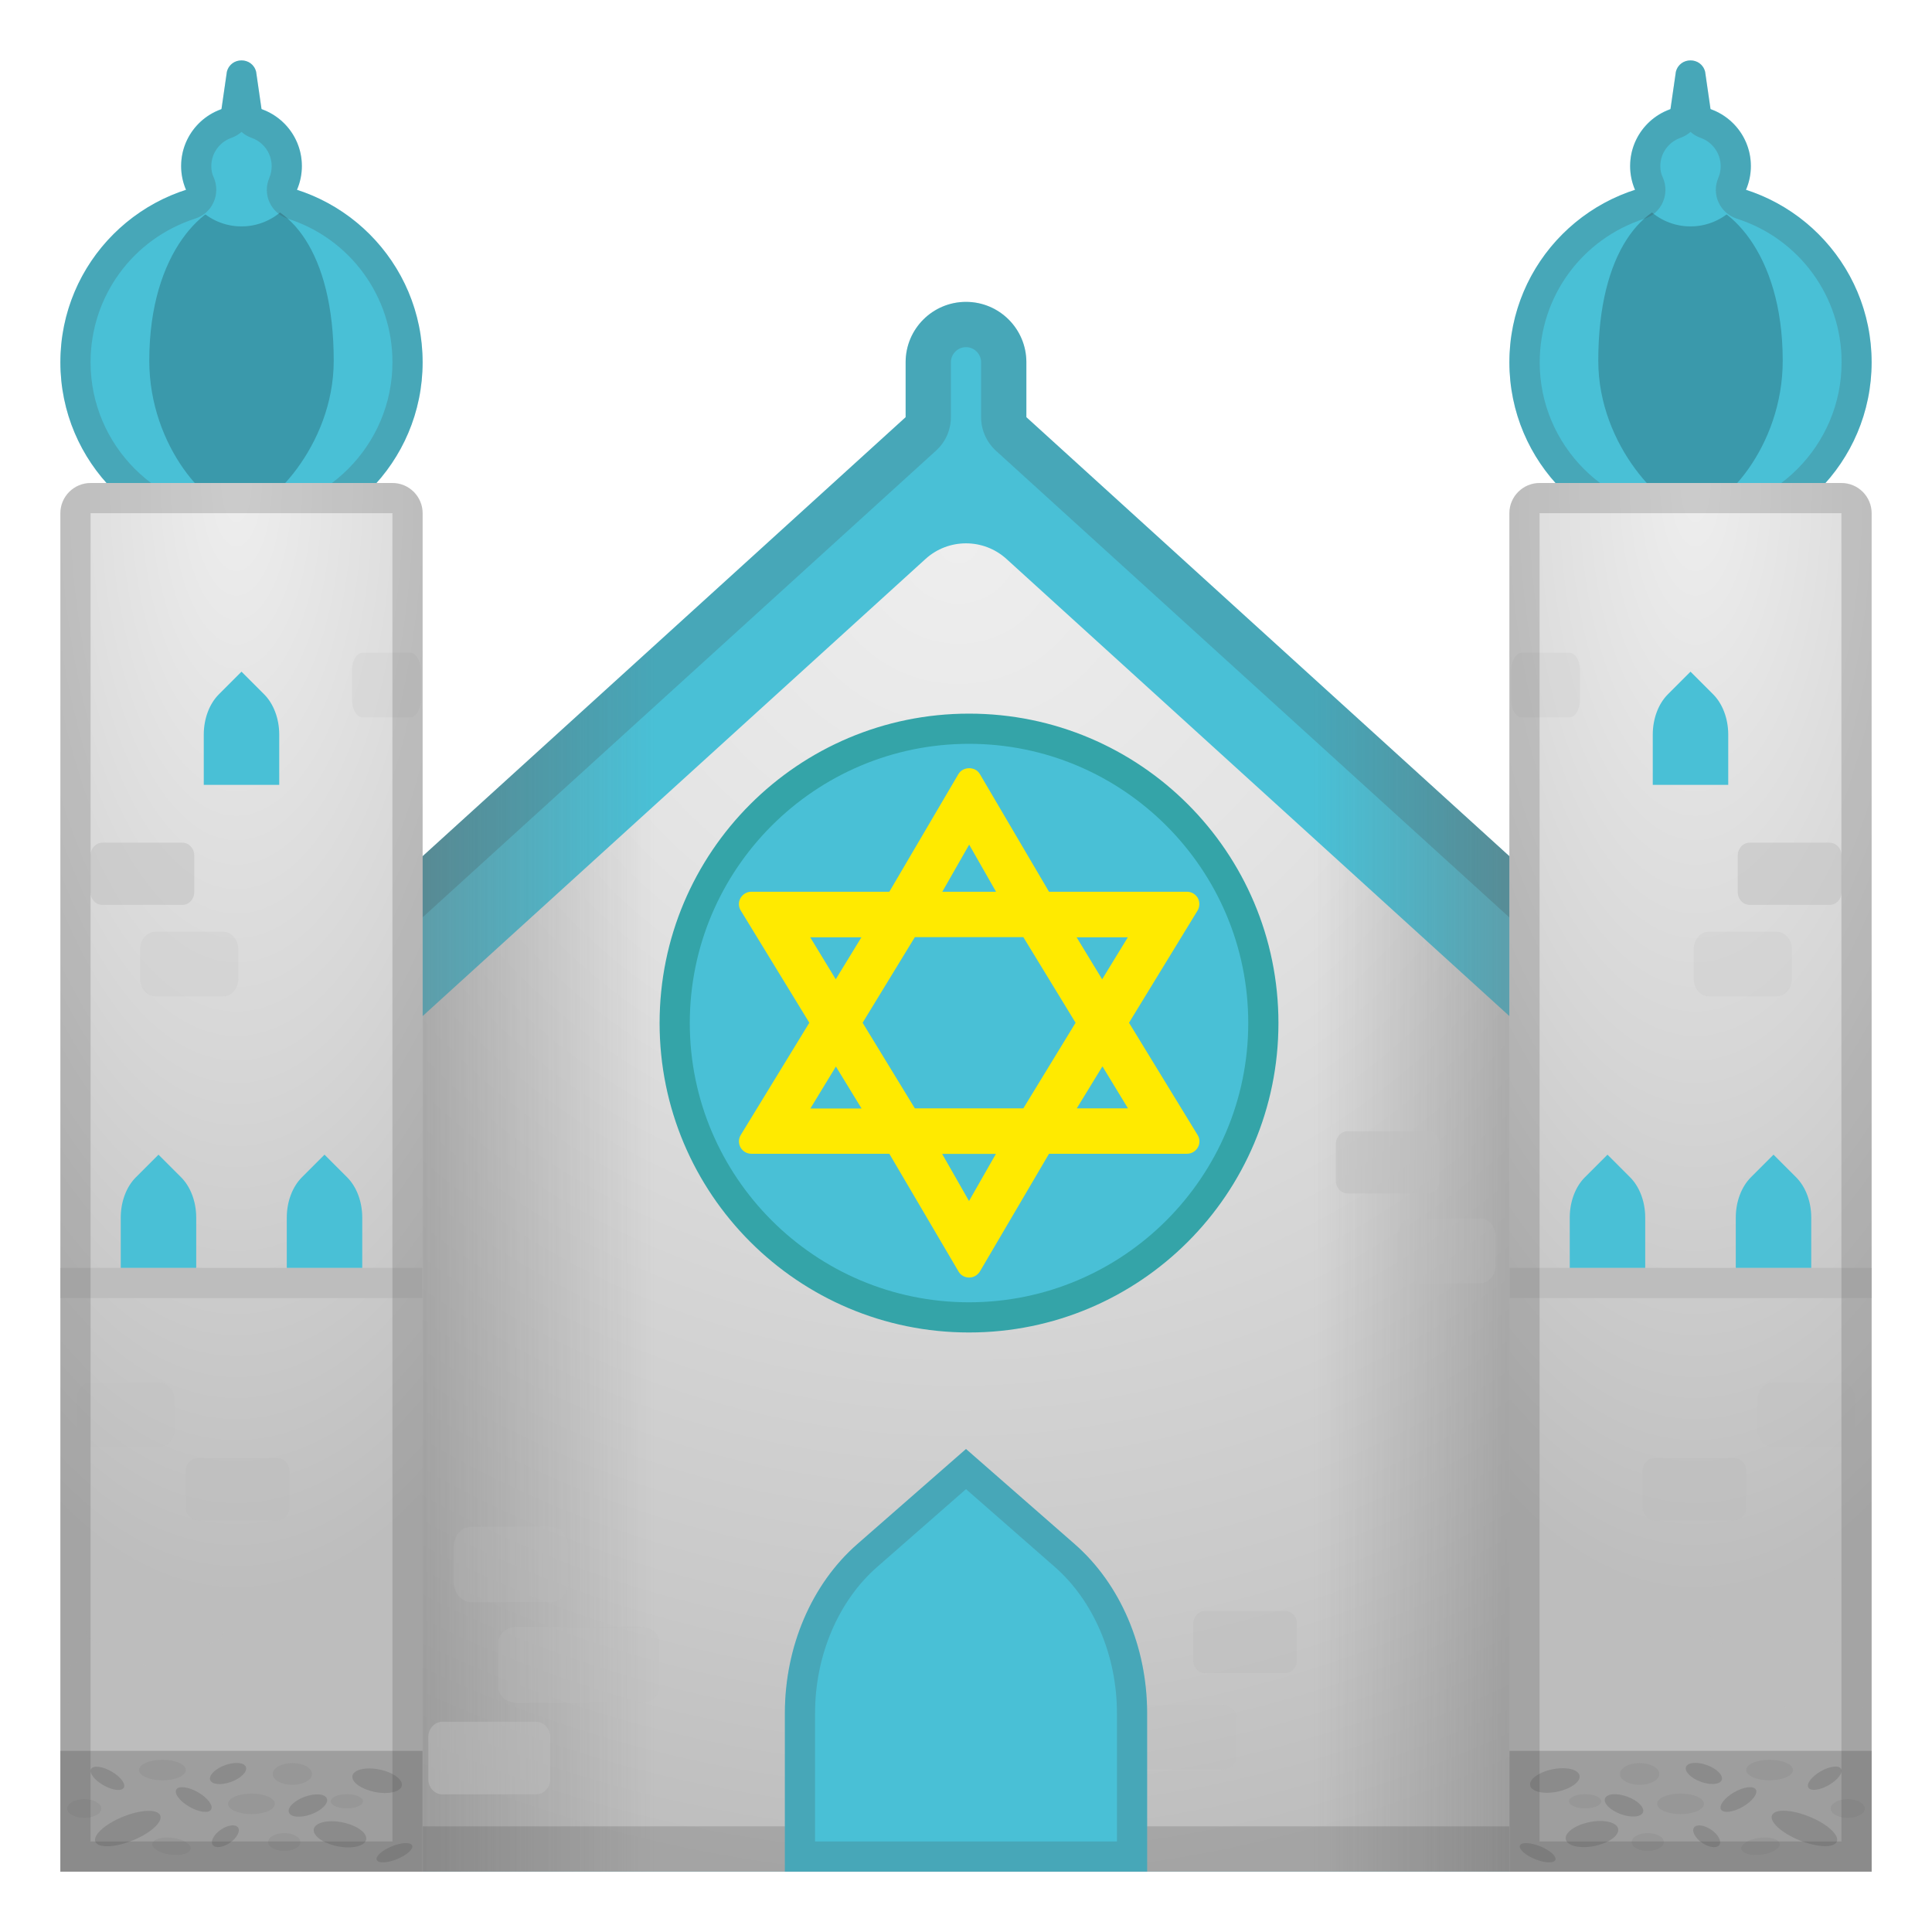
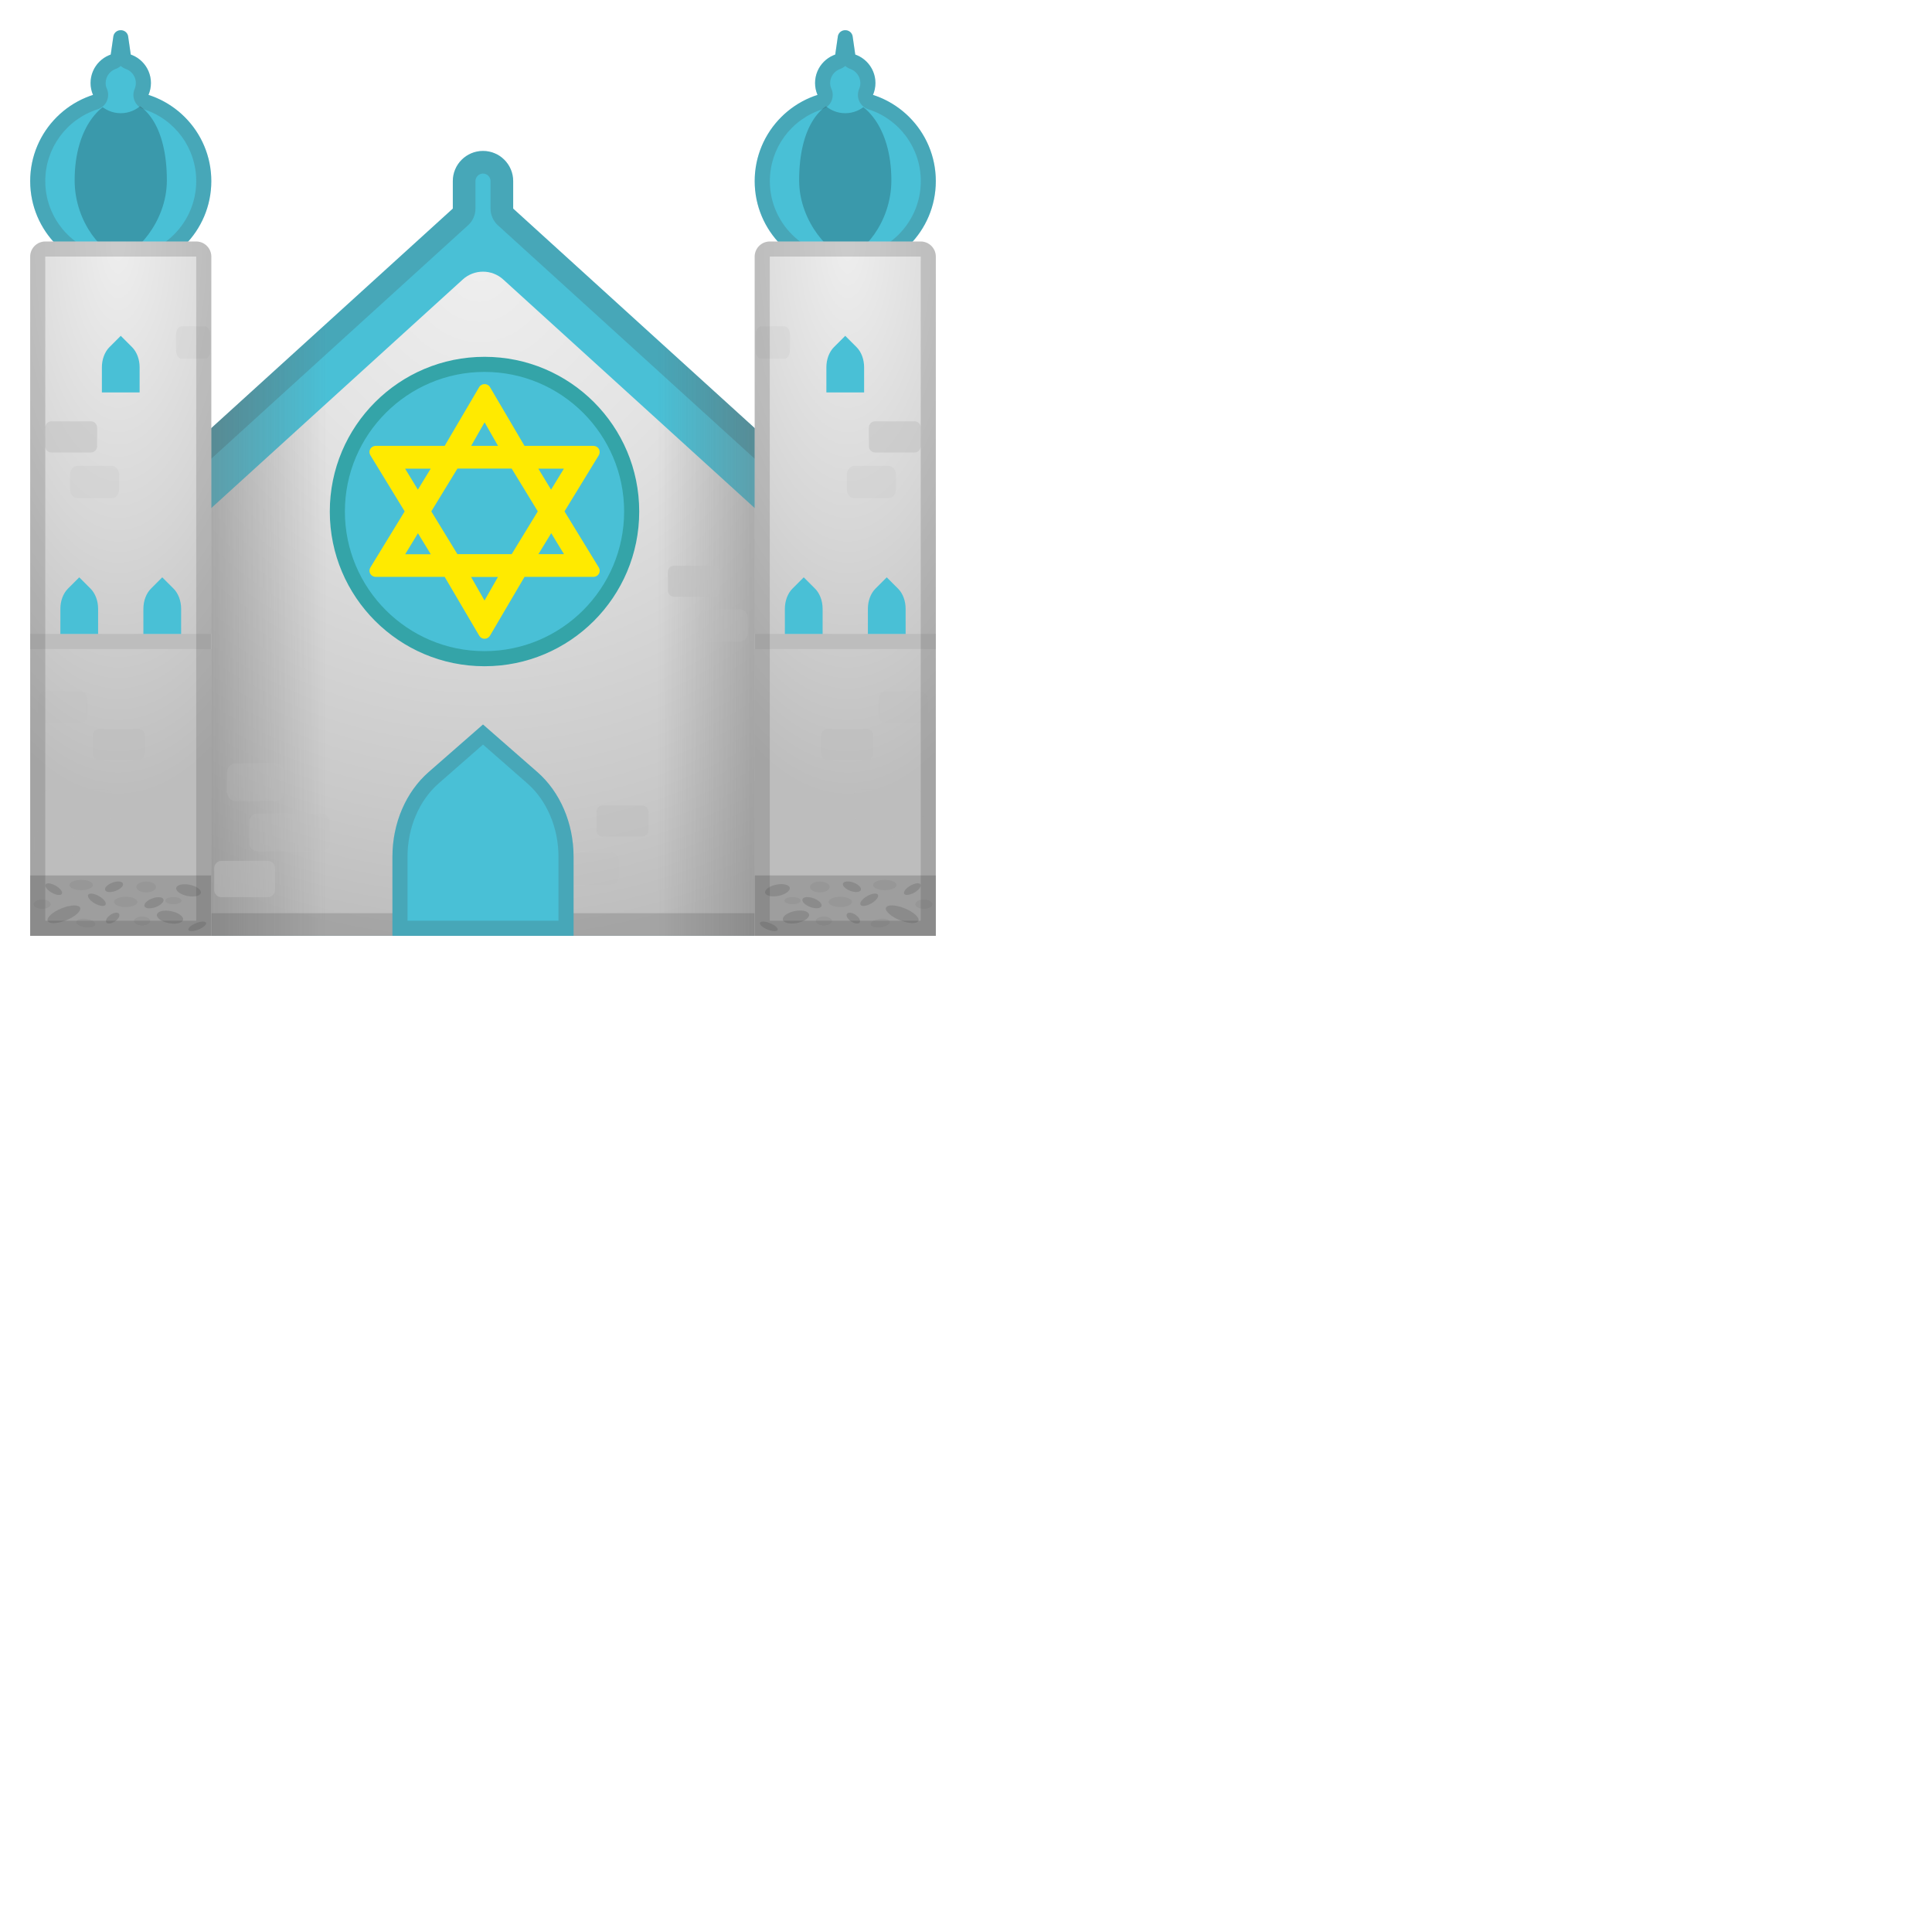
- <svg xmlns="http://www.w3.org/2000/svg" xmlns:xlink="http://www.w3.org/1999/xlink" width="128" height="128" preserveAspectRatio="xMidYMid meet" viewBox="0 0 128 128" style="-ms-transform: rotate(360deg); -webkit-transform: rotate(360deg); transform: rotate(360deg);">
+ <svg xmlns="http://www.w3.org/2000/svg" xmlns:xlink="http://www.w3.org/1999/xlink" width="128" height="128" preserveAspectRatio="xMidYMid meet" viewBox="0 0 128 128" style="-ms-transform: scale(0.5); -webkit-transform: scale(0.5); transform: scale(0.5)">
  <pattern id="IconifyId-1790f3f2a8a-8db285-4781" width="15.83" height="15.5" overflow="visible" patternUnits="userSpaceOnUse" viewBox="0 -15.5 15.83 15.5">
    <path fill="none" d="M0-15.5h15.83V0H0z" />
    <path fill="#49C0D6" d="M0-15.5h15.83V0H0z" />
  </pattern>
  <path d="M68 27.64V24c0-2.21-1.79-4-4-4s-4 1.79-4 4v3.64L20 64v60h88V64L68 27.64z" fill="#49C0D6" />
  <radialGradient id="IconifyId-1790f3f2a8a-8db285-4782" cx="63.5" cy="36" r="89.002" gradientUnits="userSpaceOnUse">
    <stop stop-color="#eee" offset="0" />
    <stop stop-color="#E4E4E4" offset=".299" />
    <stop stop-color="#C9C9C9" offset=".805" />
    <stop stop-color="#BDBDBD" offset="1" />
  </radialGradient>
  <path d="M61.31 37.04L20 74.59V124h88V74.59L66.69 37.04a3.992 3.992 0 0 0-5.38 0z" fill="url(#IconifyId-1790f3f2a8a-8db285-4782)" />
  <linearGradient id="IconifyId-1790f3f2a8a-8db285-4783" x1="108" x2="87.071" y1="72" y2="72" gradientUnits="userSpaceOnUse">
    <stop stop-color="#757575" offset="0" />
    <stop stop-color="#757575" stop-opacity="0" offset="1" />
  </linearGradient>
  <path d="M68 27.64V24c0-2.21-1.79-4-4-4v104h44V64L68 27.64z" fill="url(#IconifyId-1790f3f2a8a-8db285-4783)" opacity=".7" />
  <linearGradient id="IconifyId-1790f3f2a8a-8db285-4784" x1="20" x2="43.382" y1="72" y2="72" gradientUnits="userSpaceOnUse">
    <stop stop-color="#757575" offset="0" />
    <stop stop-color="#757575" stop-opacity="0" offset="1" />
  </linearGradient>
  <path d="M60 24v3.64L20 64v60h44V20c-2.21 0-4 1.79-4 4z" fill="url(#IconifyId-1790f3f2a8a-8db285-4784)" opacity=".7" />
  <circle cx="16" cy="24" r="12" fill="#49C0D6" />
  <path d="M22.11 23.9c0 5.71-4.46 10.02-6.11 10.02c-2.11 0-6.11-4.31-6.11-10.02c0-7.27 3.76-10.65 6.11-10.65c3.13 0 6.11 3.43 6.11 10.65z" fill="#3A99AB" />
  <path d="M15.03 4.76L14 11.88h4l-1.03-7.12c-.25-1.01-1.69-1.01-1.94 0z" fill="#49C0D6" />
  <circle cx="16" cy="11" r="4" fill="#49C0D6" />
  <path d="M64 23c.55 0 1 .45 1 1v3.64c0 .85.36 1.65.98 2.22L105 65.33V121H23V65.32l39.02-35.47c.63-.57.98-1.37.98-2.22V24c0-.55.45-1 1-1m0-3c-2.21 0-4 1.79-4 4v3.64L20 64v60h88V64L68 27.64V24c0-2.21-1.79-4-4-4z" fill="#424242" opacity=".2" />
  <path d="M16 8.74c.19.17.41.3.66.39a1.99 1.99 0 0 1 1.18 2.66c-.22.52-.22 1.11.02 1.62c.23.51.67.9 1.21 1.08A9.958 9.958 0 0 1 26 24c0 5.51-4.49 10-10 10S6 29.51 6 24c0-4.36 2.79-8.18 6.94-9.52c.54-.17.98-.56 1.21-1.08c.23-.51.24-1.1.02-1.62c-.12-.24-.17-.51-.17-.78c0-.84.54-1.59 1.34-1.87c.25-.09.47-.22.66-.39M16 4a.98.98 0 0 0-.97.76l-.36 2.49A3.973 3.973 0 0 0 12 11c0 .56.12 1.09.33 1.58C7.5 14.13 4 18.65 4 24c0 6.63 5.37 12 12 12s12-5.37 12-12c0-5.35-3.5-9.87-8.33-11.42c.21-.49.33-1.02.33-1.58c0-1.74-1.12-3.21-2.67-3.76l-.36-2.49A.98.98 0 0 0 16 4z" fill="#424242" opacity=".2" />
  <circle cx="112" cy="24" r="12" fill="#49C0D6" />
  <path d="M105.89 23.9c0 5.71 4.46 10.02 6.11 10.02c2.11 0 6.11-4.31 6.11-10.02c0-7.27-3.76-10.65-6.11-10.65c-3.13 0-6.11 3.43-6.11 10.65z" fill="#3A99AB" />
  <path d="M112.97 4.76l1.03 7.12h-4l1.03-7.12c.25-1.01 1.69-1.01 1.94 0z" fill="#49C0D6" />
  <circle cx="112" cy="11" r="4" fill="#49C0D6" />
  <path d="M112 8.74c.19.17.41.3.66.39A2 2 0 0 1 114 11c0 .27-.05.54-.16.79c-.22.52-.22 1.11.02 1.62c.23.51.67.9 1.21 1.08a9.967 9.967 0 0 1 6.94 9.52c0 5.51-4.49 10-10 10s-10-4.49-10-10c0-4.36 2.79-8.18 6.94-9.52c.54-.17.98-.56 1.21-1.08c.23-.51.24-1.1.02-1.62c-.13-.25-.18-.52-.18-.79c0-.84.54-1.59 1.34-1.87c.25-.09.47-.22.66-.39M112 4a.98.98 0 0 0-.97.76l-.36 2.49A3.973 3.973 0 0 0 108 11c0 .56.12 1.09.33 1.58C103.5 14.13 100 18.65 100 24c0 6.63 5.37 12 12 12s12-5.37 12-12c0-5.35-3.5-9.87-8.33-11.42c.21-.48.33-1.02.33-1.58c0-1.74-1.12-3.21-2.67-3.76l-.36-2.49A.98.98 0 0 0 112 4z" fill="#424242" opacity=".2" />
  <radialGradient id="IconifyId-1790f3f2a8a-8db285-4785" cx="15.667" cy="32.167" r="73.667" gradientTransform="matrix(0 1 -.414 0 28.984 16.5)" gradientUnits="userSpaceOnUse">
    <stop stop-color="#eee" offset="0" />
    <stop stop-color="#D6D6D6" offset=".528" />
    <stop stop-color="#BDBDBD" offset="1" />
  </radialGradient>
  <path d="M4 124h24V34c0-1.1-.9-2-2-2H6c-1.1 0-2 .9-2 2v90z" fill="url(#IconifyId-1790f3f2a8a-8db285-4785)" />
  <path fill="#9E9E9E" d="M4 116h24v8H4z" />
  <path fill="#BDBDBD" d="M4 84h24v2H4z" />
  <radialGradient id="IconifyId-1790f3f2a8a-8db285-4786" cx="111.67" cy="32.167" r="73.667" gradientTransform="matrix(0 1 .414 0 99.016 -79.5)" gradientUnits="userSpaceOnUse">
    <stop stop-color="#eee" offset="0" />
    <stop stop-color="#D6D6D6" offset=".528" />
    <stop stop-color="#BDBDBD" offset="1" />
  </radialGradient>
  <path d="M124 124h-24V34c0-1.1.9-2 2-2h20c1.1 0 2 .9 2 2v90z" fill="url(#IconifyId-1790f3f2a8a-8db285-4786)" />
  <path fill="#9E9E9E" d="M124 124h-24v-8h24z" />
  <path fill="#BDBDBD" d="M124 86h-24v-2h24z" />
  <g fill="#424242">
    <ellipse transform="rotate(-19.986 15.112 117.502)" cx="15.11" cy="117.5" rx="1.26" ry=".59" opacity=".2" />
    <ellipse transform="rotate(-34.3 14.924 121.656)" cx="14.93" cy="121.66" rx="1.02" ry=".53" opacity=".2" />
    <ellipse cx="16.66" cy="119.51" rx="1.55" ry=".68" opacity=".08" />
    <ellipse cx="10.76" cy="117.27" rx="1.55" ry=".68" opacity=".08" />
    <ellipse cx="18.83" cy="122.04" rx="1.07" ry=".59" opacity=".08" />
    <ellipse cx="19.37" cy="117.53" rx="1.3" ry=".72" opacity=".08" />
    <ellipse cx="22.98" cy="119.34" rx="1.07" ry=".47" opacity=".08" />
    <ellipse transform="rotate(-82.623 11.362 122.318)" cx="11.36" cy="122.32" rx=".56" ry="1.28" opacity=".08" />
    <ellipse transform="rotate(-78.644 24.993 117.977)" cx="24.99" cy="117.97" rx=".76" ry="1.67" opacity=".2" />
    <ellipse transform="rotate(-60.246 7.113 117.813)" cx="7.11" cy="117.82" rx=".53" ry="1.25" opacity=".2" />
    <ellipse transform="rotate(-22.066 26.124 122.738)" cx="26.13" cy="122.75" rx="1.27" ry=".46" opacity=".2" />
    <ellipse transform="rotate(-19.986 20.406 119.622)" cx="20.4" cy="119.62" rx="1.34" ry=".62" opacity=".2" />
    <ellipse cx="5.58" cy="119.82" rx="1.13" ry=".62" opacity=".08" />
    <ellipse transform="rotate(-78.644 22.533 121.528)" cx="22.53" cy="121.52" rx=".81" ry="1.77" opacity=".2" />
    <ellipse transform="rotate(-60.246 12.827 119.223)" cx="12.83" cy="119.23" rx=".56" ry="1.33" opacity=".2" />
    <ellipse transform="rotate(-22.066 8.46 121.13)" cx="8.46" cy="121.15" rx="2.32" ry=".85" opacity=".2" />
  </g>
  <path d="M18.39 100.72h-5.3c-.44 0-.79-.38-.79-.86v-2.4c0-.47.36-.86.79-.86h5.3c.44 0 .79.38.79.86v2.4c0 .48-.35.86-.79.86z" fill="#BDBDBD" opacity=".5" />
  <path d="M85.14 110.85h-5.3c-.44 0-.79-.38-.79-.86v-2.4c0-.47.36-.86.79-.86h5.3c.44 0 .79.38.79.86v2.4c0 .47-.35.86-.79.86z" fill="#BDBDBD" opacity=".5" />
  <path d="M9.21 113.44H5.12c-.34 0-.61-.31-.61-.69v-1.92c0-.38.27-.69.61-.69h4.09c.34 0 .61.31.61.69v1.92c0 .38-.27.69-.61.69z" fill="#BDBDBD" opacity=".5" />
  <path d="M13.77 108.88H6.76c-.58 0-1.05-.4-1.05-.9v-2.51c0-.5.47-.9 1.05-.9h7.01c.58 0 1.05.4 1.05.9v2.51c0 .5-.47.9-1.05.9z" fill="#BDBDBD" opacity=".2" />
  <path d="M80.89 117.25h-7.01c-.58 0-1.05-.4-1.05-.9v-2.51c0-.5.47-.9 1.05-.9h7.01c.58 0 1.05.4 1.05.9v2.51c0 .5-.47.9-1.05.9z" fill="#BDBDBD" opacity=".2" />
  <path d="M42.46 112.82h-8.21c-.68 0-1.23-.47-1.23-1.05v-2.94c0-.58.55-1.05 1.23-1.05h8.21c.68 0 1.23.47 1.23 1.05v2.94c0 .58-.55 1.05-1.23 1.05z" fill="#BDBDBD" opacity=".2" />
  <path d="M10.57 95.87H6.06c-.55 0-1-.53-1-1.19v-1.9c0-.66.45-1.19 1-1.19h4.51c.55 0 1 .53 1 1.19v1.9c0 .65-.45 1.19-1 1.19z" fill="#BDBDBD" opacity=".2" />
  <path d="M12.08 59.95h-5.3c-.44 0-.79-.38-.79-.86v-2.4c0-.47.36-.86.79-.86h5.3c.44 0 .79.38.79.86v2.4c.01.47-.35.86-.79.86z" fill="#BDBDBD" opacity=".5" />
  <path d="M14.79 66.01h-4.51c-.55 0-1-.53-1-1.19v-1.9c0-.66.45-1.19 1-1.19h4.51c.55 0 1 .53 1 1.19v1.9c0 .66-.45 1.19-1 1.19z" fill="#BDBDBD" opacity=".2" />
  <path d="M27.18 47.53h-3.16c-.39 0-.7-.53-.7-1.19v-1.9c0-.66.31-1.19.7-1.19h3.16c.39 0 .7.53.7 1.19v1.9c0 .66-.31 1.19-.7 1.19z" fill="#BDBDBD" opacity=".2" />
  <pattern id="IconifyId-1790f3f2a8a-8db285-4787" xlink:href="#IconifyId-1790f3f2a8a-8db285-4781" patternTransform="translate(6.375 -4.875)" />
  <path d="M12 78l-1.5-1.5L9 78c-.63.63-1 1.62-1 2.67V84h5v-3.33c0-1.05-.37-2.04-1-2.67z" fill="url(#IconifyId-1790f3f2a8a-8db285-4787)" />
  <pattern id="IconifyId-1790f3f2a8a-8db285-4788" xlink:href="#IconifyId-1790f3f2a8a-8db285-4781" patternTransform="translate(6.375 -4.875)" />
  <path d="M23 78l-1.5-1.5L20 78c-.63.63-1 1.62-1 2.67V84h5v-3.33c0-1.05-.37-2.04-1-2.67z" fill="url(#IconifyId-1790f3f2a8a-8db285-4788)" />
  <pattern id="IconifyId-1790f3f2a8a-8db285-4789" xlink:href="#IconifyId-1790f3f2a8a-8db285-4781" patternTransform="translate(6.375 -4.875)" />
  <path d="M17.5 46L16 44.5L14.5 46c-.63.63-1 1.62-1 2.67V52h5v-3.33c0-1.05-.37-2.04-1-2.67z" fill="url(#IconifyId-1790f3f2a8a-8db285-4789)" />
  <path d="M26 34v88H6V34h20m0-2H6c-1.1 0-2 .9-2 2v90h24V34c0-1.1-.9-2-2-2z" fill="#424242" opacity=".2" />
  <g fill="#424242">
    <ellipse transform="rotate(-70.014 112.885 117.5)" cx="112.89" cy="117.5" rx=".59" ry="1.26" opacity=".2" />
    <ellipse transform="rotate(-55.702 113.069 121.658)" cx="113.07" cy="121.66" rx=".53" ry="1.02" opacity=".2" />
    <ellipse cx="111.34" cy="119.51" rx="1.55" ry=".68" opacity=".08" />
    <ellipse cx="117.24" cy="117.27" rx="1.55" ry=".68" opacity=".08" />
    <ellipse cx="109.17" cy="122.04" rx="1.07" ry=".59" opacity=".08" />
    <ellipse cx="108.63" cy="117.53" rx="1.3" ry=".72" opacity=".08" />
    <ellipse cx="105.02" cy="119.34" rx="1.07" ry=".47" opacity=".08" />
    <ellipse transform="rotate(-7.387 116.64 122.353)" cx="116.64" cy="122.32" rx="1.28" ry=".56" opacity=".08" />
    <ellipse transform="rotate(-11.363 102.976 117.96)" cx="103.01" cy="117.97" rx="1.67" ry=".76" opacity=".2" />
    <ellipse transform="rotate(-29.754 120.875 117.807)" cx="120.89" cy="117.82" rx="1.25" ry=".53" opacity=".2" />
    <ellipse transform="rotate(-67.934 101.87 122.747)" cx="101.87" cy="122.75" rx=".46" ry="1.27" opacity=".2" />
    <ellipse transform="rotate(-70.014 107.59 119.62)" cx="107.6" cy="119.62" rx=".62" ry="1.34" opacity=".2" />
    <ellipse cx="122.42" cy="119.82" rx="1.13" ry=".62" opacity=".08" />
    <ellipse transform="rotate(-11.363 105.431 121.51)" cx="105.47" cy="121.52" rx="1.77" ry=".81" opacity=".2" />
    <ellipse transform="rotate(-29.754 115.16 119.216)" cx="115.17" cy="119.23" rx="1.33" ry=".56" opacity=".2" />
    <ellipse transform="rotate(-67.934 119.536 121.14)" cx="119.54" cy="121.15" rx=".85" ry="2.32" opacity=".2" />
  </g>
  <path d="M109.61 100.72h5.3c.44 0 .79-.38.79-.86v-2.4c0-.47-.36-.86-.79-.86h-5.3c-.44 0-.79.38-.79.86v2.4c0 .48.35.86.79.86z" fill="#BDBDBD" opacity=".5" />
  <path d="M118.79 113.44h4.09c.34 0 .61-.31.61-.69v-1.92c0-.38-.27-.69-.61-.69h-4.09c-.34 0-.61.31-.61.69v1.92c0 .38.27.69.61.69z" fill="#BDBDBD" opacity=".5" />
  <path d="M114.23 108.88h7.01c.58 0 1.05-.4 1.05-.9v-2.51c0-.5-.47-.9-1.05-.9h-7.01c-.58 0-1.05.4-1.05.9v2.51c0 .5.47.9 1.05.9z" fill="#BDBDBD" opacity=".2" />
  <path d="M117.43 95.87h4.51c.55 0 1-.53 1-1.19v-1.9c0-.66-.45-1.19-1-1.19h-4.51c-.55 0-1 .53-1 1.19v1.9c0 .65.45 1.19 1 1.19z" fill="#BDBDBD" opacity=".2" />
  <path d="M29.31 118.88h6.21c.51 0 .93-.45.93-1v-2.81c0-.55-.42-1-.93-1h-6.21c-.51 0-.93.45-.93 1v2.81c0 .55.41 1 .93 1z" fill="#BDBDBD" opacity=".5" />
  <path d="M31.22 106.15h5.28c.65 0 1.17-.62 1.17-1.39v-2.22c0-.77-.52-1.39-1.17-1.39h-5.28c-.65 0-1.17.62-1.17 1.39v2.22c-.01.77.52 1.39 1.17 1.39z" fill="#BDBDBD" opacity=".2" />
  <path d="M115.92 59.95h5.3c.44 0 .79-.38.79-.86v-2.4c0-.47-.36-.86-.79-.86h-5.3c-.44 0-.79.38-.79.86v2.4c-.01.47.35.86.79.86z" fill="#BDBDBD" opacity=".5" />
  <path d="M113.21 66.01h4.51c.55 0 1-.53 1-1.19v-1.9c0-.66-.45-1.19-1-1.19h-4.51c-.55 0-1 .53-1 1.19v1.9c0 .66.45 1.19 1 1.19z" fill="#BDBDBD" opacity=".2" />
  <path d="M89.29 79.07h5.3c.44 0 .79-.38.79-.86v-2.4c0-.47-.36-.86-.79-.86h-5.3c-.44 0-.79.38-.79.86v2.4c0 .48.35.86.79.86z" fill="#BDBDBD" opacity=".5" />
  <path d="M93.58 85.01h4.51c.55 0 1-.53 1-1.19v-1.9c0-.66-.45-1.19-1-1.19h-4.51c-.55 0-1 .53-1 1.19v1.9c0 .66.45 1.19 1 1.19z" fill="#BDBDBD" opacity=".2" />
  <path d="M100.82 47.53h3.16c.39 0 .7-.53.7-1.19v-1.9c0-.66-.31-1.19-.7-1.19h-3.16c-.39 0-.7.53-.7 1.19v1.9c0 .66.31 1.19.7 1.19z" fill="#BDBDBD" opacity=".2" />
  <pattern id="IconifyId-1790f3f2a8a-8db285-4790" xlink:href="#IconifyId-1790f3f2a8a-8db285-4781" patternTransform="translate(6.375 -4.875)" />
  <path d="M116 78l1.5-1.5L119 78c.63.63 1 1.62 1 2.67V84h-5v-3.33c0-1.05.37-2.04 1-2.67z" fill="url(#IconifyId-1790f3f2a8a-8db285-4790)" />
  <pattern id="IconifyId-1790f3f2a8a-8db285-4791" xlink:href="#IconifyId-1790f3f2a8a-8db285-4781" patternTransform="translate(6.375 -4.875)" />
  <path d="M105 78l1.5-1.5L108 78c.63.63 1 1.62 1 2.67V84h-5v-3.33c0-1.05.37-2.04 1-2.67z" fill="url(#IconifyId-1790f3f2a8a-8db285-4791)" />
  <pattern id="IconifyId-1790f3f2a8a-8db285-4792" xlink:href="#IconifyId-1790f3f2a8a-8db285-4781" patternTransform="translate(6.375 -4.875)" />
  <path d="M110.5 46l1.5-1.5l1.5 1.5c.63.63 1 1.62 1 2.67V52h-5v-3.33c0-1.05.37-2.04 1-2.67z" fill="url(#IconifyId-1790f3f2a8a-8db285-4792)" />
  <path d="M122 34v88h-20V34h20m0-2h-20c-1.1 0-2 .9-2 2v90h24V34c0-1.1-.9-2-2-2z" fill="#424242" opacity=".2" />
  <pattern id="IconifyId-1790f3f2a8a-8db285-4793" xlink:href="#IconifyId-1790f3f2a8a-8db285-4781" patternTransform="translate(6.375 -4.875)" />
  <path fill="url(#IconifyId-1790f3f2a8a-8db285-4793)" d="M-18.96 27.46v15.5" />
  <pattern id="IconifyId-1790f3f2a8a-8db285-4794" xlink:href="#IconifyId-1790f3f2a8a-8db285-4781" patternTransform="translate(6.375 -4.875)" />
  <path d="M64.2 87.28c-10.75 0-19.5-8.75-19.5-19.5s8.75-19.5 19.5-19.5s19.5 8.75 19.5 19.5s-8.74 19.5-19.5 19.5z" fill="url(#IconifyId-1790f3f2a8a-8db285-4794)" />
  <path d="M64.2 49.28c10.2 0 18.5 8.3 18.5 18.5s-8.3 18.5-18.5 18.5s-18.5-8.3-18.5-18.5s8.3-18.5 18.5-18.5m0-2c-11.32 0-20.5 9.18-20.5 20.5s9.18 20.5 20.5 20.5s20.5-9.18 20.5-20.5s-9.17-20.5-20.5-20.5z" fill="#34A4A8" />
  <path d="M74.8 67.76l4.54-7.43c.15-.25.16-.57.02-.83a.828.828 0 0 0-.72-.42H69.5l-4.59-7.81c-.3-.5-1.1-.5-1.41.01l-4.58 7.8h-9.14c-.3 0-.57.16-.72.42s-.14.58.02.83l4.54 7.43l-4.54 7.43c-.16.26-.16.57-.02.83c.15.26.42.42.72.42h9.14l4.59 7.81c.15.25.41.39.7.39s.55-.15.71-.4l4.58-7.8h9.14c.3 0 .57-.16.72-.42s.14-.58-.02-.83l-4.54-7.43zm-8.82 8.69l-1.78 3.12l-1.78-3.12h3.56zm-3.55-17.37l1.78-3.12l1.78 3.12h-3.56zm12.3 14.35h-3.39l1.7-2.78l1.69 2.78zm-3.4-11.33h3.39l-1.7 2.78l-1.69-2.78zm-.07 5.66l-3.46 5.67h-7.19l-3.46-5.67l3.46-5.67h7.19l3.46 5.67zm-15.88 2.9l1.7 2.78h-3.39l1.69-2.78zm-1.7-8.56h3.39l-1.7 2.78l-1.69-2.78z" fill="#FFEA00" />
  <pattern id="IconifyId-1790f3f2a8a-8db285-4795" xlink:href="#IconifyId-1790f3f2a8a-8db285-4781" patternTransform="translate(6.375 -4.875)" />
  <path d="M71.2 102.3L64 96l-7.2 6.3c-3.02 2.64-4.8 6.79-4.8 11.2V124h24v-10.5c0-4.41-1.78-8.56-4.8-11.2z" fill="url(#IconifyId-1790f3f2a8a-8db285-4795)" />
  <path d="M64 98.66l5.88 5.15c2.58 2.26 4.12 5.88 4.12 9.69v8.5H54v-8.5c0-3.81 1.54-7.44 4.12-9.69L64 98.66M64 96l-7.2 6.3c-3.02 2.64-4.8 6.79-4.8 11.2V124h24v-10.5c0-4.41-1.78-8.56-4.8-11.2L64 96z" fill="#424242" opacity=".2" />
  <rect x="0" y="0" width="128" height="128" fill="rgba(0, 0, 0, 0)" />
</svg>
